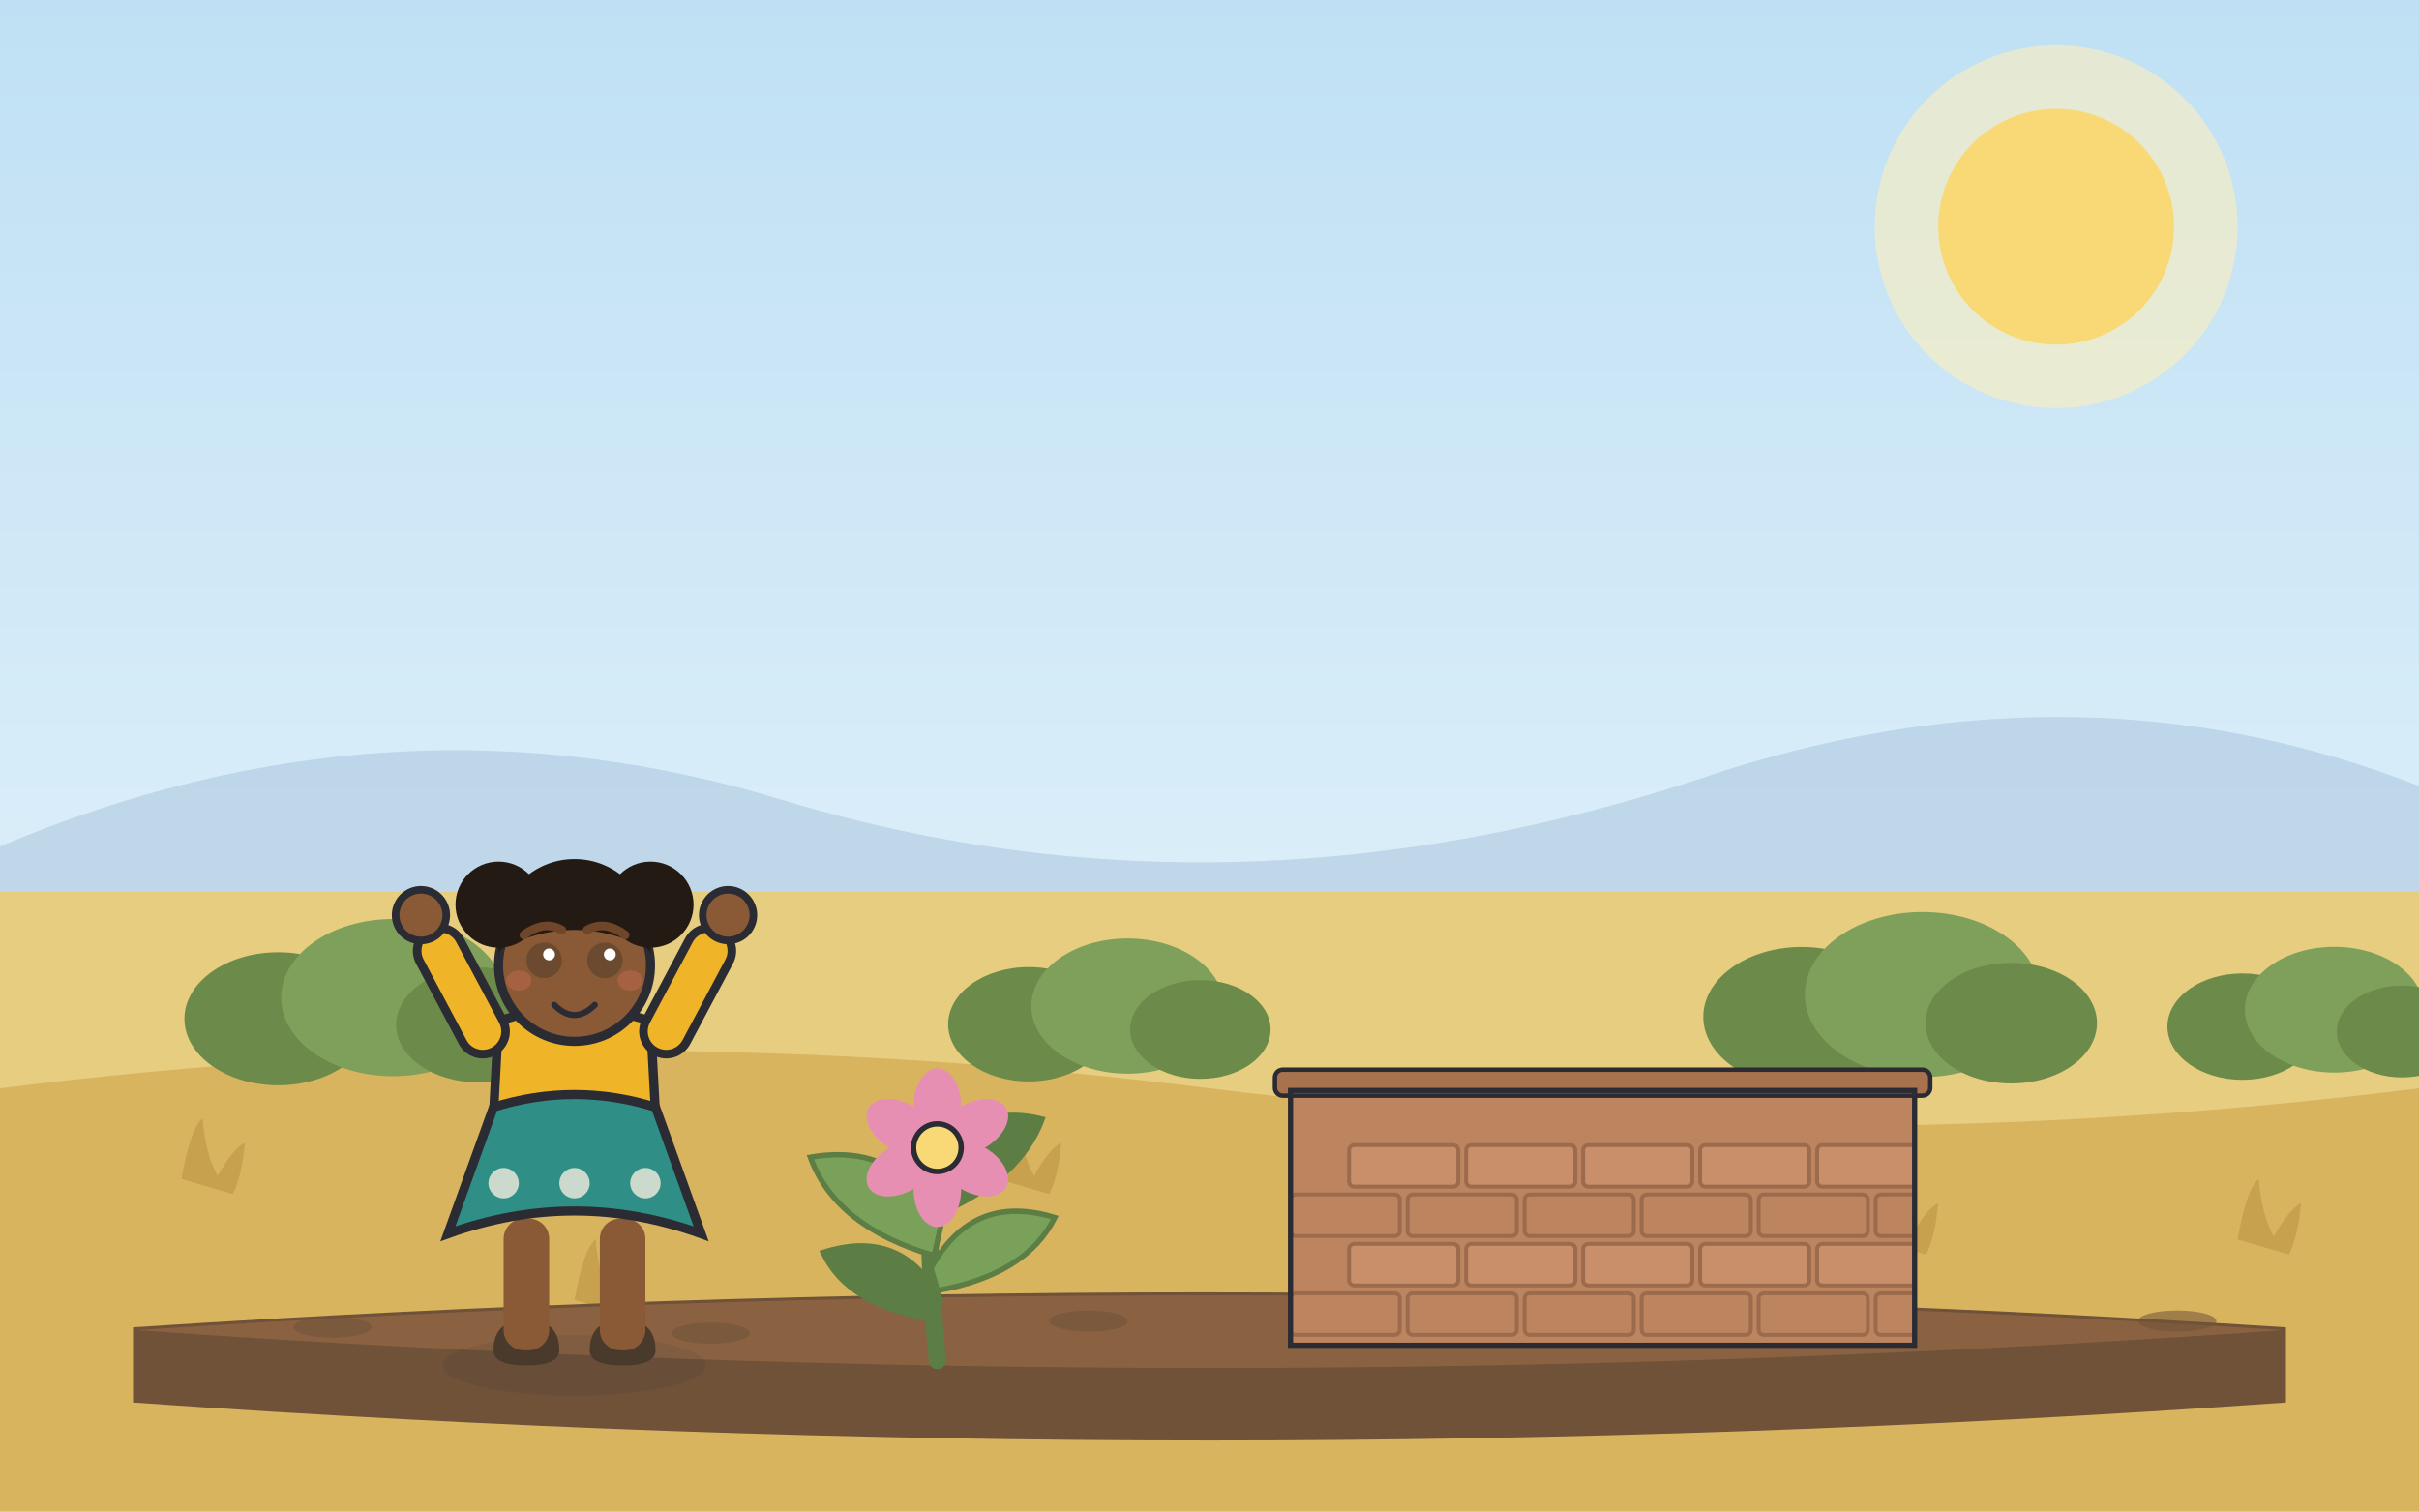
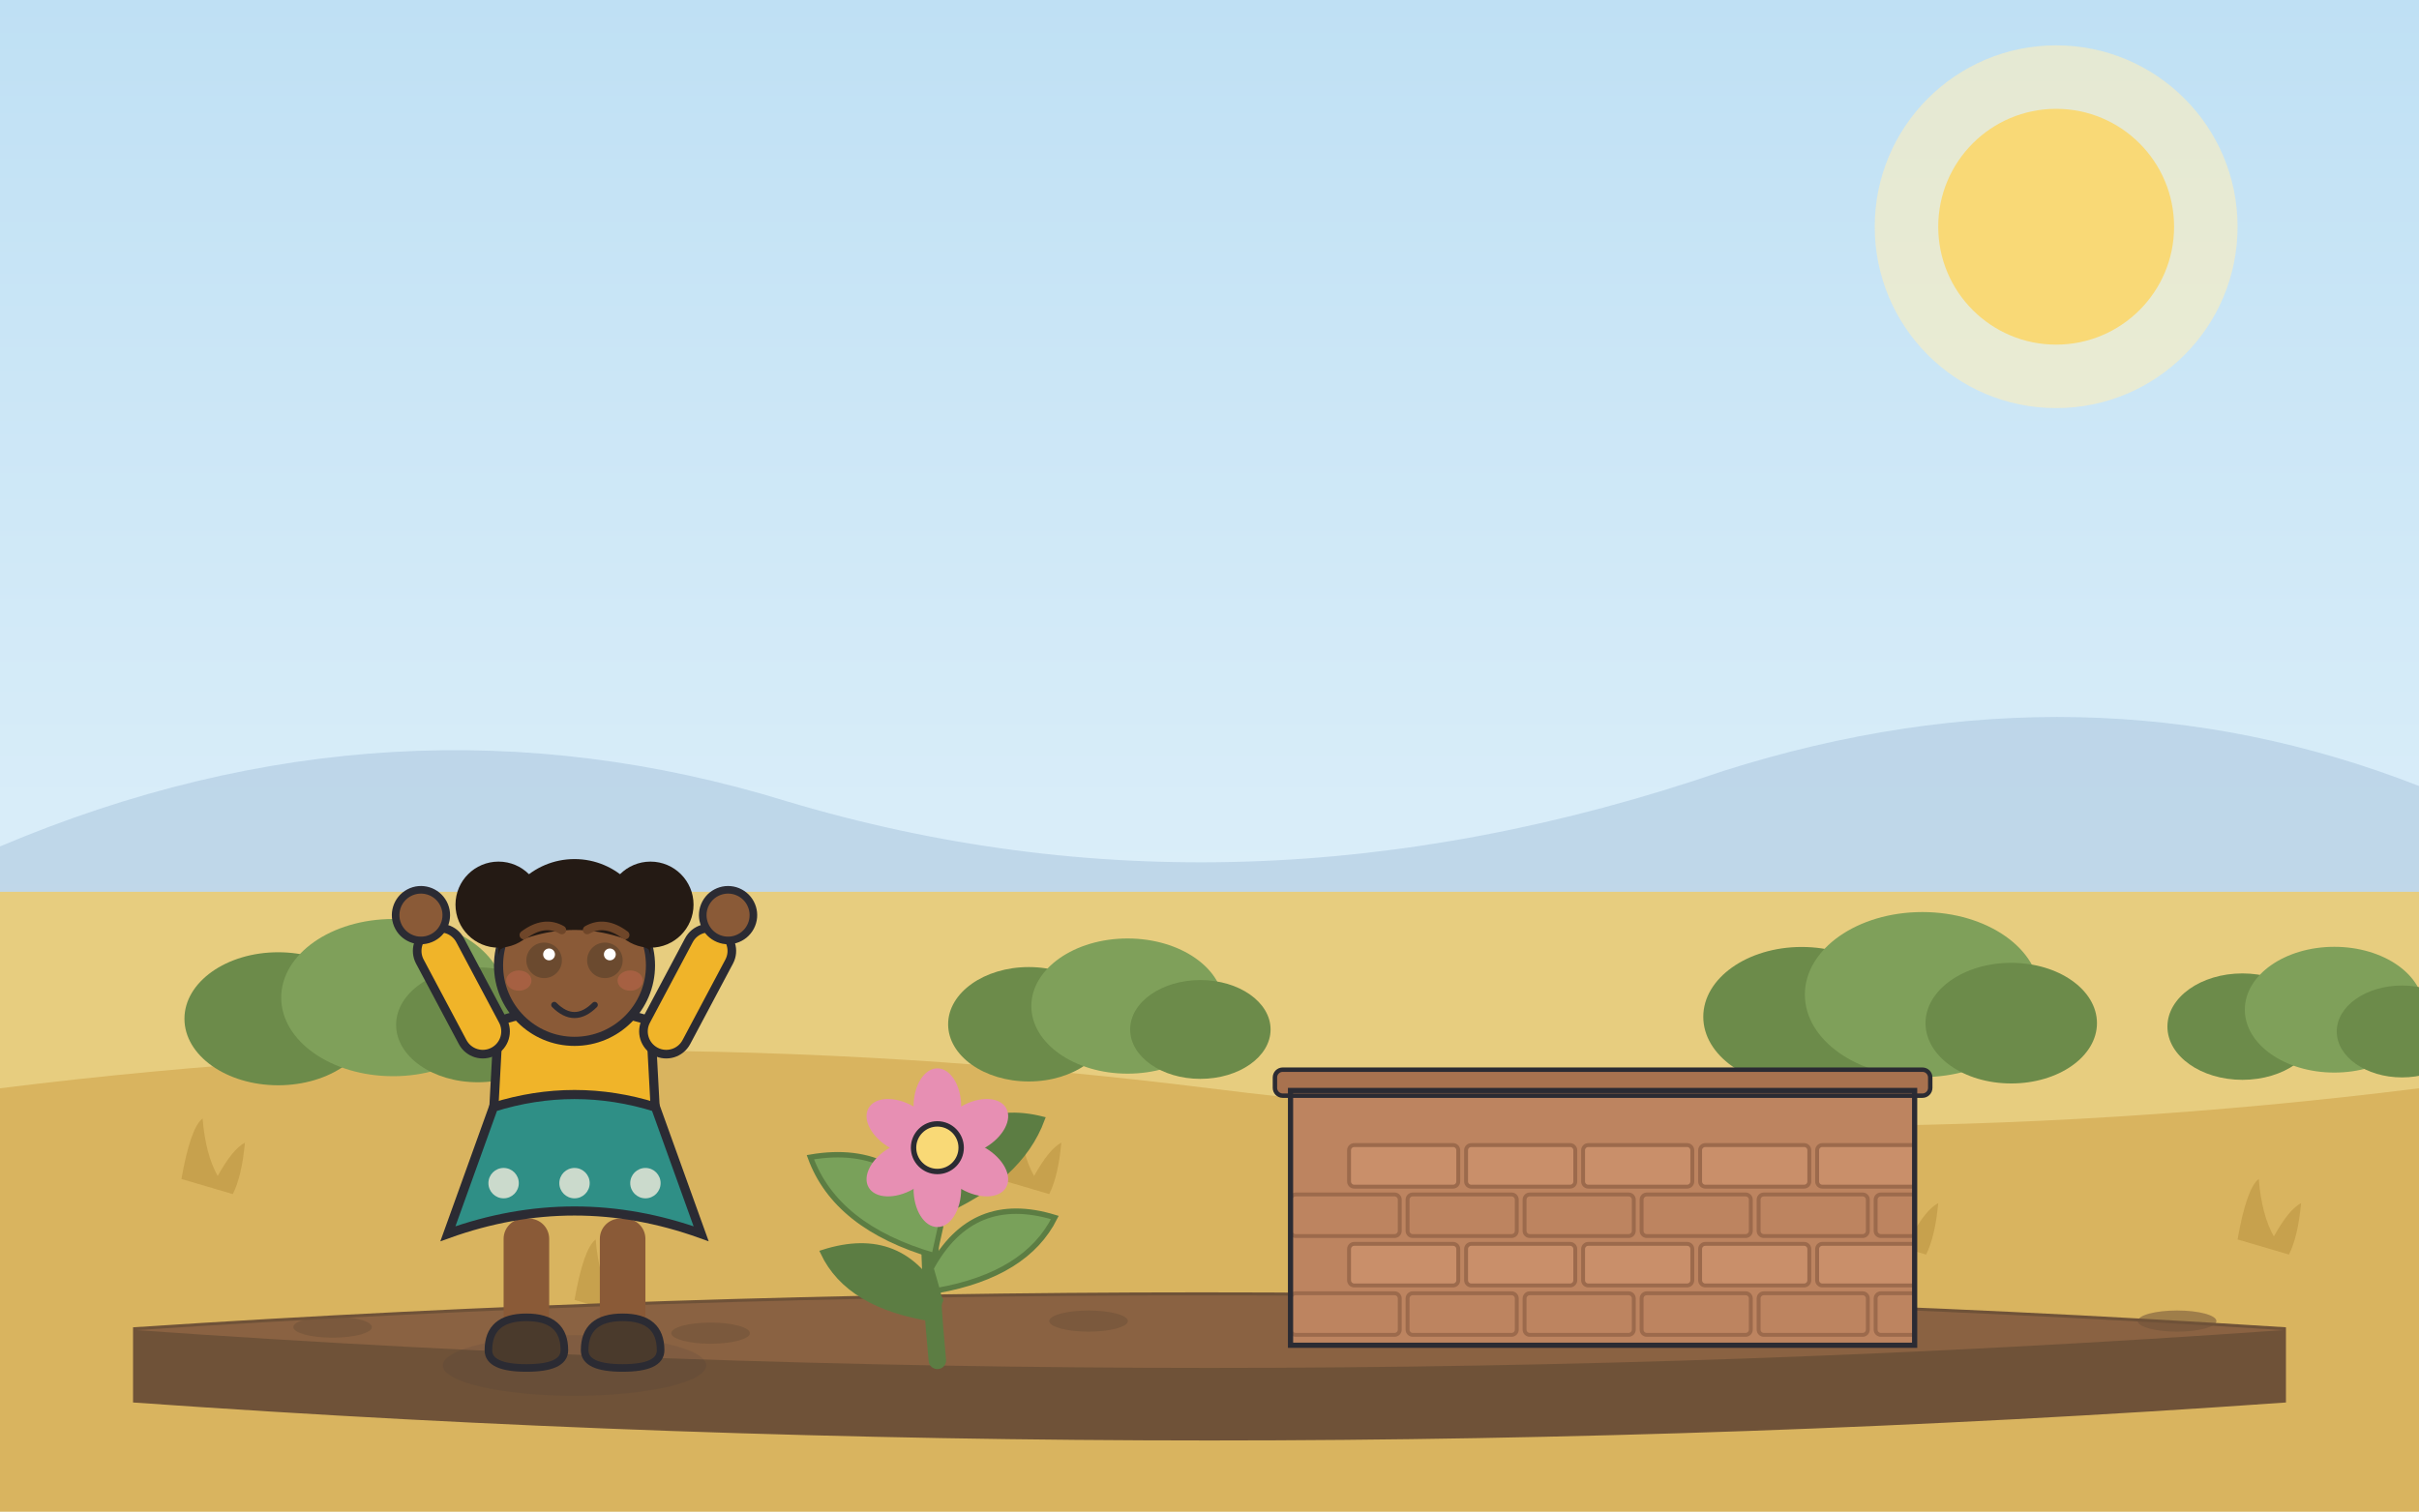
<svg xmlns="http://www.w3.org/2000/svg" viewBox="0 0 1600 1000" role="img">
  <style>
@media (prefers-reduced-motion: no-preference) {
  .anim-idle { animation: idle 3.8s ease-in-out infinite alternate; }
  @keyframes idle { from { transform: translateY(0); } to { transform: translateY(-6px); } }
  .anim-tail { transform-box: fill-box; transform-origin: 100% 20%; animation: tail 2.6s ease-in-out infinite alternate; }
  @keyframes tail { from { transform: rotate(-6deg); } to { transform: rotate(8deg); } }
  .anim-blink { transform-box: fill-box; transform-origin: center; animation: blink 5.2s infinite; }
  @keyframes blink { 0%, 93%, 100% { transform: scaleY(1); } 95%, 97% { transform: scaleY(0.12); } }
  .anim-glow { transform-box: fill-box; transform-origin: center; animation: glow 4.2s ease-in-out infinite alternate; }
  @keyframes glow { from { transform: scale(1); opacity: 0.5; } to { transform: scale(1.08); opacity: 0.75; } }
  .anim-shimmer { animation: shimmer 5s ease-in-out infinite alternate; }
  @keyframes shimmer { from { opacity: 0.62; } to { opacity: 0.92; } }
  .anim-grass { transform-box: fill-box; transform-origin: 50% 100%; animation: sway 3.2s ease-in-out infinite alternate; }
  .anim-canopy { transform-box: fill-box; transform-origin: 50% 100%; animation: sway 5.6s ease-in-out infinite alternate; }
  @keyframes sway { from { transform: rotate(-1.8deg); } to { transform: rotate(2.2deg); } }
  .anim-rain { animation: rainfall 1.15s linear infinite; }
  @keyframes rainfall { from { transform: translateY(-32px); opacity: 0.85; } 75% { opacity: 0.55; } to { transform: translateY(72px); opacity: 0; } }
  .anim-ripple { transform-box: fill-box; transform-origin: center; animation: ripple 3.4s ease-in-out infinite alternate; }
  @keyframes ripple { from { transform: scale(1); opacity: 0.8; } to { transform: scale(1.18); opacity: 0.55; } }
  .anim-drip { animation: drip 1s ease-in infinite; }
  @keyframes drip { from { transform: translateY(-12px); opacity: 0.95; } to { transform: translateY(28px); opacity: 0; } }
  .anim-flow { stroke-dasharray: 26 20; animation: flow 0.8s linear infinite; }
  @keyframes flow { from { stroke-dashoffset: 0; } to { stroke-dashoffset: -46; } }
  .anim-splash { transform-box: fill-box; transform-origin: 50% 100%; animation: splashPulse 1.7s ease-in-out infinite alternate; }
  @keyframes splashPulse { from { transform: scale(0.97); } to { transform: scale(1.05); } }
  .anim-strain { transform-box: fill-box; transform-origin: center; animation: strain 0.9s ease-in-out infinite alternate; }
  @keyframes strain { from { transform: translateX(-5px); } to { transform: translateX(4px); } }
  .anim-float { transform-box: fill-box; transform-origin: center; animation: floaty 2.6s ease-in-out infinite alternate; }
  @keyframes floaty { from { transform: translateY(0) scale(1); } to { transform: translateY(-12px) scale(1.08); } }
  .anim-wave { animation: wave 2.4s ease-in-out infinite; opacity: 0; }
  @keyframes wave { 0% { opacity: 0; } 30% { opacity: 0.9; } 60%, 100% { opacity: 0; } }
  .anim-cloud { animation: cloudDrift 9s ease-in-out infinite alternate; }
  @keyframes cloudDrift { from { transform: translateX(-18px); } to { transform: translateX(22px); } }
  .tap-target { cursor: pointer; }
  .tap-target.tap-play { transform-box: fill-box; transform-origin: 50% 85%; animation: tapWiggle 0.7s ease-in-out; }
  .tap-target[data-tap="puddle"].tap-play { transform-origin: center; animation: tapSplash 0.85s ease-out; }
  .tap-target[data-tap="sun"].tap-play { transform-origin: center; animation: tapPulse 0.6s ease-in-out; }
  .tap-target[data-tap="tree"].tap-play { transform-origin: 50% 100%; animation: tapShake 0.7s ease-in-out; }
  @keyframes tapWiggle { 0% { transform: rotate(0); } 25% { transform: rotate(-4deg) scale(1.03); } 55% { transform: rotate(3deg) scale(1.04); } 80% { transform: rotate(-1.5deg); } 100% { transform: rotate(0); } }
  @keyframes tapSplash { 0% { transform: scale(1); } 40% { transform: scale(1.06, 0.94); } 70% { transform: scale(0.97, 1.03); } 100% { transform: scale(1); } }
  @keyframes tapPulse { 0% { transform: scale(1); } 50% { transform: scale(1.12); } 100% { transform: scale(1); } }
  @keyframes tapShake { 0% { transform: rotate(0); } 20% { transform: rotate(2.4deg); } 45% { transform: rotate(-2deg); } 70% { transform: rotate(1.2deg); } 100% { transform: rotate(0); } }
  .tap-burst { opacity: 0; }
  .tap-target.tap-play .tap-burst { opacity: 1; }
  .tap-target.tap-play .tap-burst circle { animation: burstUp 0.6s ease-out forwards; }
  @keyframes burstUp { from { transform: translateY(0); opacity: 0.95; } to { transform: translateY(-90px); opacity: 0; } }
}
</style>
  <defs>
    <linearGradient id="sky" x1="0" y1="0" x2="0" y2="1">
      <stop offset="0" stop-color="#bfe0f4" />
      <stop offset="1" stop-color="#eef8fd" />
    </linearGradient>
  </defs>
  <rect width="1600" height="1000" fill="url(#sky)" />
  <g class="tap-target" data-tap="sun">
    <circle class="anim-glow" cx="1360" cy="150" r="120" fill="#fdeebc" opacity="0.6" />
    <circle cx="1360" cy="150" r="78" fill="#f9d976" />
  </g>
  <path d="M 0 560 q 260 -110 520 -30 q 300 90 620 -20 q 240 -76 460 10 L 1600 640 L 0 640 Z" fill="#a9c4dd" opacity="0.55" />
  <rect x="0" y="590" width="1600" height="410" fill="#e7cd7f" />
  <path d="M 0 720 q 400 -50 800 0 q 400 50 800 0 L 1600 1000 L 0 1000 Z" fill="#d9b45f" />
  <g class="anim-grass" style="animation-delay:1.00s">
    <path d="M 120 780 q 6 -34 14 -40 q 2 24 10 38 q 10 -18 18 -22 q -2 22 -8 34 z" fill="#c39c48" opacity="0.8" />
  </g>
  <g class="anim-grass" style="animation-delay:0.50s">
    <path d="M 380 860 q 6 -34 14 -40 q 2 24 10 38 q 10 -18 18 -22 q -2 22 -8 34 z" fill="#c39c48" opacity="0.8" />
  </g>
  <g class="anim-grass" style="animation-delay:2.50s">
    <path d="M 660 780 q 6 -34 14 -40 q 2 24 10 38 q 10 -18 18 -22 q -2 22 -8 34 z" fill="#c39c48" opacity="0.8" />
  </g>
  <g class="anim-grass" style="animation-delay:1.50s">
    <path d="M 940 820 q 6 -34 14 -40 q 2 24 10 38 q 10 -18 18 -22 q -2 22 -8 34 z" fill="#c39c48" opacity="0.8" />
  </g>
  <g class="anim-grass" style="animation-delay:0.00s">
    <path d="M 1240 820 q 6 -34 14 -40 q 2 24 10 38 q 10 -18 18 -22 q -2 22 -8 34 z" fill="#c39c48" opacity="0.8" />
  </g>
  <g class="anim-grass" style="animation-delay:0.00s">
    <path d="M 1480 820 q 6 -34 14 -40 q 2 24 10 38 q 10 -18 18 -22 q -2 22 -8 34 z" fill="#c39c48" opacity="0.8" />
  </g>
  <g transform="translate(230 700) scale(1)">
    <g class="anim-canopy" style="animation-delay:1.25s">
      <ellipse cx="-46" cy="-26" rx="62" ry="44" fill="#6c8b4a" />
      <ellipse cx="30" cy="-40" rx="74" ry="52" fill="#7fa05a" />
      <ellipse cx="86" cy="-22" rx="54" ry="38" fill="#6c8b4a" />
    </g>
  </g>
  <g transform="translate(720 700) scale(0.86)">
    <g class="anim-canopy" style="animation-delay:0.83s">
      <ellipse cx="-46" cy="-26" rx="62" ry="44" fill="#6c8b4a" />
      <ellipse cx="30" cy="-40" rx="74" ry="52" fill="#7fa05a" />
      <ellipse cx="86" cy="-22" rx="54" ry="38" fill="#6c8b4a" />
    </g>
  </g>
  <g transform="translate(1240 700) scale(1.05)">
    <g class="anim-canopy" style="animation-delay:4.17s">
      <ellipse cx="-46" cy="-26" rx="62" ry="44" fill="#6c8b4a" />
      <ellipse cx="30" cy="-40" rx="74" ry="52" fill="#7fa05a" />
      <ellipse cx="86" cy="-22" rx="54" ry="38" fill="#6c8b4a" />
    </g>
  </g>
  <g transform="translate(1520 700) scale(0.8)">
    <g class="anim-canopy" style="animation-delay:2.50s">
      <ellipse cx="-46" cy="-26" rx="62" ry="44" fill="#6c8b4a" />
      <ellipse cx="30" cy="-40" rx="74" ry="52" fill="#7fa05a" />
      <ellipse cx="86" cy="-22" rx="54" ry="38" fill="#6c8b4a" />
    </g>
  </g>
  <path d="M 90 880 q 700 -46 1420 0 l 0 46 q -710 50 -1420 0 z" fill="#6f5238" stroke="#6f5238" stroke-width="4" />
  <path d="M 90 880 q 700 -46 1420 0 q -710 50 -1420 0 z" fill="#8a6242" />
  <ellipse cx="220" cy="878" rx="26" ry="7" fill="#6f5238" opacity="0.55" />
  <ellipse cx="470" cy="882" rx="26" ry="7" fill="#6f5238" opacity="0.55" />
  <ellipse cx="720" cy="874" rx="26" ry="7" fill="#6f5238" opacity="0.55" />
  <ellipse cx="980" cy="882" rx="26" ry="7" fill="#6f5238" opacity="0.55" />
  <ellipse cx="1240" cy="878" rx="26" ry="7" fill="#6f5238" opacity="0.55" />
  <ellipse cx="1440" cy="874" rx="26" ry="7" fill="#6f5238" opacity="0.55" />
  <g transform="translate(1060 890) scale(0.86)">
    <clipPath id="wallclip1060">
      <rect x="-240" y="-196" width="480" height="196" />
    </clipPath>
    <rect x="-240" y="-196" width="480" height="196" fill="#bd8460" />
    <g clip-path="url(#wallclip1060)">
      <rect x="-240" y="-40" width="84" height="32" rx="4" fill="#bd8460" stroke="#9c6a4c" stroke-width="3" />
      <rect x="-150" y="-40" width="84" height="32" rx="4" fill="#bd8460" stroke="#9c6a4c" stroke-width="3" />
      <rect x="-60" y="-40" width="84" height="32" rx="4" fill="#bd8460" stroke="#9c6a4c" stroke-width="3" />
      <rect x="30" y="-40" width="84" height="32" rx="4" fill="#bd8460" stroke="#9c6a4c" stroke-width="3" />
      <rect x="120" y="-40" width="84" height="32" rx="4" fill="#bd8460" stroke="#9c6a4c" stroke-width="3" />
      <rect x="210" y="-40" width="84" height="32" rx="4" fill="#bd8460" stroke="#9c6a4c" stroke-width="3" />
      <rect x="-195" y="-78" width="84" height="32" rx="4" fill="#c98f6a" stroke="#9c6a4c" stroke-width="3" />
      <rect x="-105" y="-78" width="84" height="32" rx="4" fill="#c98f6a" stroke="#9c6a4c" stroke-width="3" />
      <rect x="-15" y="-78" width="84" height="32" rx="4" fill="#c98f6a" stroke="#9c6a4c" stroke-width="3" />
      <rect x="75" y="-78" width="84" height="32" rx="4" fill="#c98f6a" stroke="#9c6a4c" stroke-width="3" />
      <rect x="165" y="-78" width="84" height="32" rx="4" fill="#c98f6a" stroke="#9c6a4c" stroke-width="3" />
      <rect x="255" y="-78" width="84" height="32" rx="4" fill="#c98f6a" stroke="#9c6a4c" stroke-width="3" />
      <rect x="-240" y="-116" width="84" height="32" rx="4" fill="#bd8460" stroke="#9c6a4c" stroke-width="3" />
      <rect x="-150" y="-116" width="84" height="32" rx="4" fill="#bd8460" stroke="#9c6a4c" stroke-width="3" />
      <rect x="-60" y="-116" width="84" height="32" rx="4" fill="#bd8460" stroke="#9c6a4c" stroke-width="3" />
      <rect x="30" y="-116" width="84" height="32" rx="4" fill="#bd8460" stroke="#9c6a4c" stroke-width="3" />
      <rect x="120" y="-116" width="84" height="32" rx="4" fill="#bd8460" stroke="#9c6a4c" stroke-width="3" />
      <rect x="210" y="-116" width="84" height="32" rx="4" fill="#bd8460" stroke="#9c6a4c" stroke-width="3" />
      <rect x="-195" y="-154" width="84" height="32" rx="4" fill="#c98f6a" stroke="#9c6a4c" stroke-width="3" />
      <rect x="-105" y="-154" width="84" height="32" rx="4" fill="#c98f6a" stroke="#9c6a4c" stroke-width="3" />
      <rect x="-15" y="-154" width="84" height="32" rx="4" fill="#c98f6a" stroke="#9c6a4c" stroke-width="3" />
      <rect x="75" y="-154" width="84" height="32" rx="4" fill="#c98f6a" stroke="#9c6a4c" stroke-width="3" />
      <rect x="165" y="-154" width="84" height="32" rx="4" fill="#c98f6a" stroke="#9c6a4c" stroke-width="3" />
      <rect x="255" y="-154" width="84" height="32" rx="4" fill="#c98f6a" stroke="#9c6a4c" stroke-width="3" />
    </g>
    <rect x="-252" y="-212" width="504" height="20" rx="6" fill="#a8724f" stroke="#2b2b33" stroke-width="3.4" />
    <rect x="-240" y="-196" width="480" height="196" fill="none" stroke="#2b2b33" stroke-width="4" />
  </g>
  <g transform="translate(620 900) scale(1.05)">
    <g class="anim-grass" style="animation-delay:1.00s">
      <path d="M 0 0 q -8 -84 -3 -134" stroke="#5c7d43" stroke-width="11" fill="none" stroke-linecap="round" />
      <path d="M -2 -26 q -54 -8 -70 -42 q 50 -16 74 30 z" fill="#5c7d43" stroke="#5c7d43" stroke-width="3.4" />
      <path d="M 0 -44 q 56 -10 74 -46 q -52 -16 -78 32 z" fill="#79a15a" stroke="#5c7d43" stroke-width="3.4" />
      <path d="M -2 -66 q -62 -18 -78 -62 q 58 -10 82 44 z" fill="#79a15a" stroke="#5c7d43" stroke-width="3.4" />
      <path d="M 0 -92 q 52 -22 66 -60 q -48 -12 -70 36 z" fill="#5c7d43" stroke="#5c7d43" stroke-width="3.4" />
      <ellipse cx="0" cy="-160" rx="15" ry="24" fill="#e78fb3" transform="rotate(0 0 -134)" />
      <ellipse cx="0" cy="-160" rx="15" ry="24" fill="#e78fb3" transform="rotate(60 0 -134)" />
      <ellipse cx="0" cy="-160" rx="15" ry="24" fill="#e78fb3" transform="rotate(120 0 -134)" />
      <ellipse cx="0" cy="-160" rx="15" ry="24" fill="#e78fb3" transform="rotate(180 0 -134)" />
      <ellipse cx="0" cy="-160" rx="15" ry="24" fill="#e78fb3" transform="rotate(240 0 -134)" />
      <ellipse cx="0" cy="-160" rx="15" ry="24" fill="#e78fb3" transform="rotate(300 0 -134)" />
      <circle cx="0" cy="-134" r="15" fill="#f9d976" stroke="#2b2b33" stroke-width="3.4" />
    </g>
  </g>
  <g transform="translate(380 900) scale(1.675 1.675)">
    <ellipse cx="0" cy="2" rx="52" ry="12" fill="#2b2b33" opacity="0.10" />
    <g class="tap-target" data-figure="amal" data-tap="amal" data-mood="happy">
      <g class="anim-idle" style="animation-delay:0.73s">
-         <path d="M -32 -4 q 0 -12 13 -12 q 13 0 13 12 q 0 6 -13 6 q -13 0 -13 -6 z" fill="#4a3a2c" />
-         <path d="M 6 -4 q 0 -12 13 -12 q 13 0 13 12 q 0 6 -13 6 q -13 0 -13 -6 z" fill="#4a3a2c" />
        <rect x="-28" y="-56" width="18" height="52" rx="8" fill="#8a5a37" />
        <rect x="10" y="-56" width="18" height="52" rx="8" fill="#8a5a37" />
+         <path d="M -34 -4 q 0 -13 15 -13 q 15 0 15 13 q 0 7 -15 7 q -15 0 -15 -7 z" fill="#4a3a2c" stroke="#2b2b33" stroke-width="3" />
+         <path d="M 4 -4 q 0 -13 15 -13 q 15 0 15 13 q 0 7 -15 7 q -15 0 -15 -7 z" fill="#4a3a2c" stroke="#2b2b33" stroke-width="3" />
        <path d="M -34 -60 q 34 -12 68 0 l -4 -74 q -30 -10 -60 0 z" fill="#f0b429" stroke="#2b2b33" stroke-width="3.6" />
        <path d="M -50 -50 q 50 -18 100 0 l -18 -50 q -32 -10 -64 0 z" fill="#2f8f86" stroke="#2b2b33" stroke-width="3.6" />
        <circle cx="-28" cy="-70" r="6" fill="#f3ecdd" opacity="0.8" />
        <circle cx="0" cy="-70" r="6" fill="#f3ecdd" opacity="0.8" />
        <circle cx="28" cy="-70" r="6" fill="#f3ecdd" opacity="0.8" />
        <g transform="translate(-32 -122) rotate(152)">
          <rect x="-9" y="0" width="18" height="54" rx="9" fill="#f0b429" stroke="#2b2b33" stroke-width="3.4" />
          <circle cx="0" cy="61" r="10" fill="#8a5a37" stroke="#2b2b33" stroke-width="3" />
        </g>
        <g transform="translate(32 -122) rotate(-152)">
          <rect x="-9" y="0" width="18" height="54" rx="9" fill="#f0b429" stroke="#2b2b33" stroke-width="3.4" />
          <circle cx="0" cy="61" r="10" fill="#8a5a37" stroke="#2b2b33" stroke-width="3" />
        </g>
        <g transform="translate(0 -156)">
          <circle cx="0" cy="0" r="30" fill="#8a5a37" stroke="#2b2b33" stroke-width="3.6" />
          <circle cx="-30" cy="-24" r="17" fill="#241a14" />
          <circle cx="30" cy="-24" r="17" fill="#241a14" />
          <path d="M -30 -6 a 30 30 0 0 1 60 0 q -30 -16 -60 0 z" fill="#241a14" />
          <path d="M -30 -4 a 31 31 0 0 1 60 0 l 0 -8 a 30 30 0 0 0 -60 0 z" fill="#241a14" />
          <path d="M -30 2 a 30 30 0 0 0 60 0" fill="none" />
          <g transform="translate(-12 -2)">
            <g class="anim-blink">
              <circle cx="0" cy="0" r="7.02" fill="#6b4a2f" />
              <circle cx="1.95" cy="-2.34" r="2.34" fill="#fff" />
            </g>
          </g>
          <g transform="translate(12 -2)">
            <g class="anim-blink">
              <circle cx="0" cy="0" r="7.02" fill="#6b4a2f" />
              <circle cx="1.95" cy="-2.34" r="2.34" fill="#fff" />
            </g>
          </g>
          <path d="M -20 -12 q 8 -6 15 -2 M 20 -12 q -8 -6 -15 -2" stroke="#6f4629" stroke-width="3.4" fill="none" stroke-linecap="round" />
          <g transform="translate(0 14)">
            <path d="M -8 1.6 q 8 8 16 0" stroke="#2b2b33" stroke-width="2.4" fill="none" stroke-linecap="round" />
          </g>
          <ellipse cx="-22" cy="6" rx="5" ry="4" fill="#e8705c" opacity="0.30" />
          <ellipse cx="22" cy="6" rx="5" ry="4" fill="#e8705c" opacity="0.30" />
        </g>
      </g>
    </g>
  </g>
</svg>
